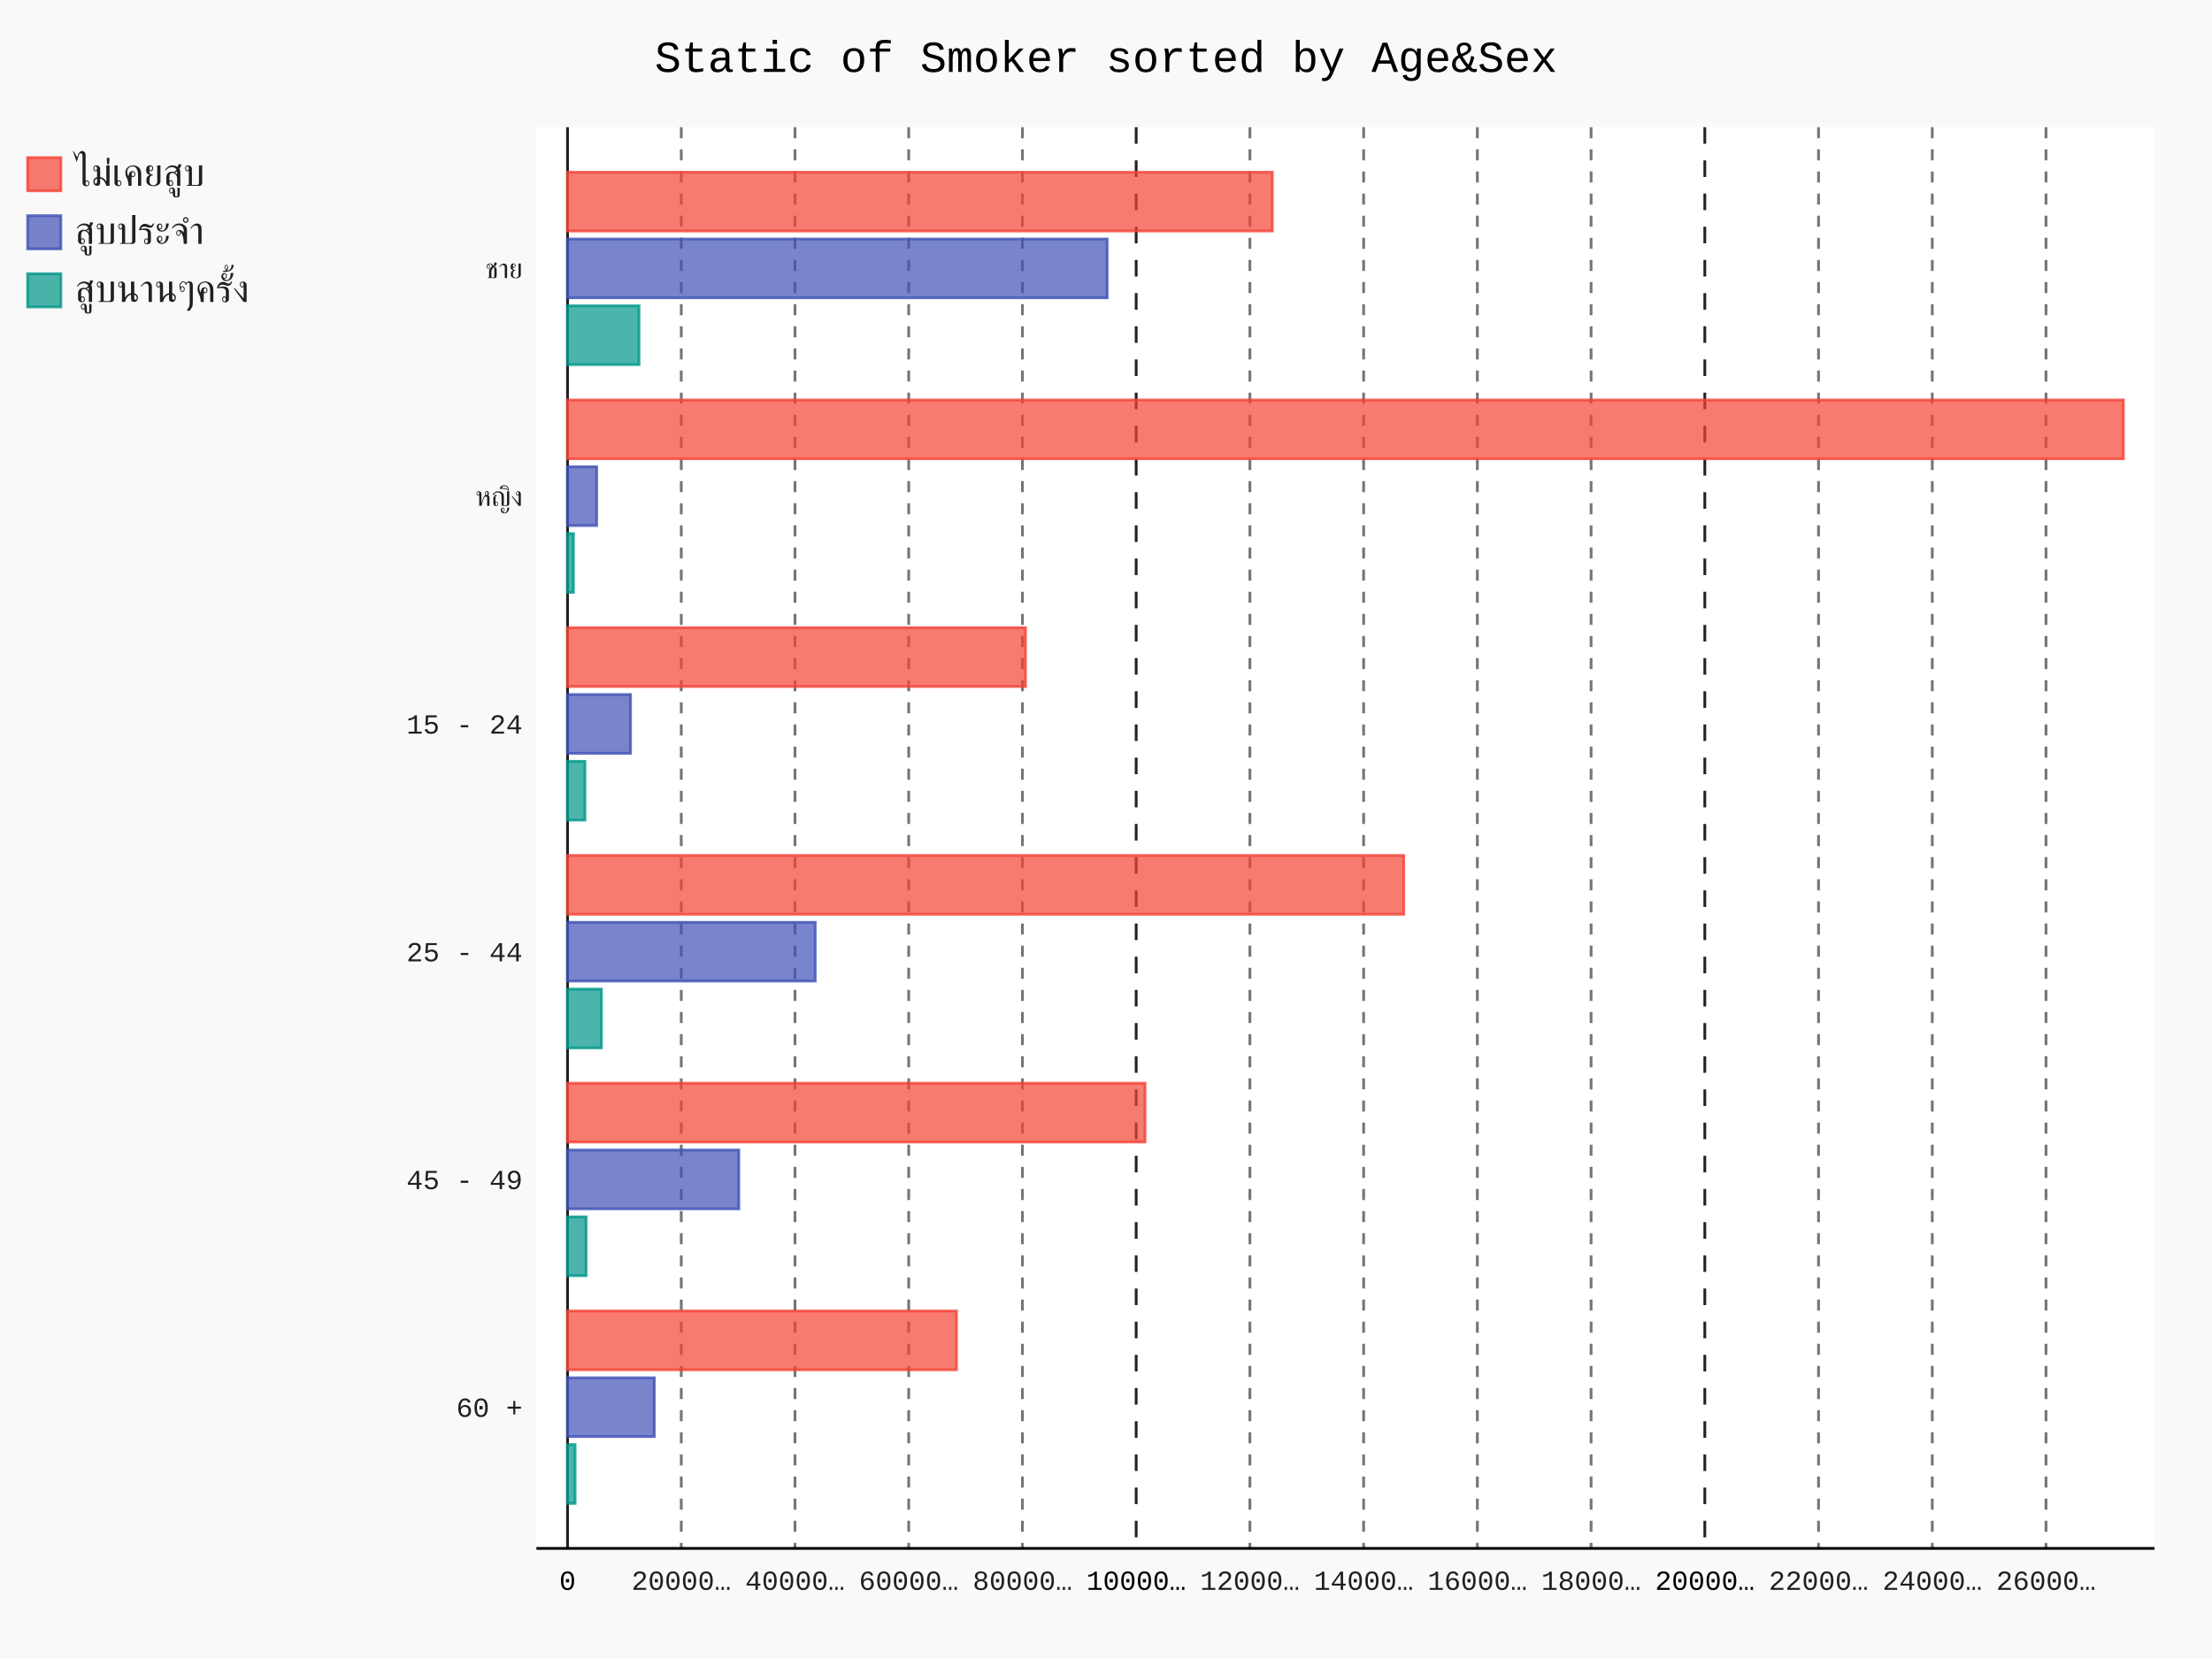
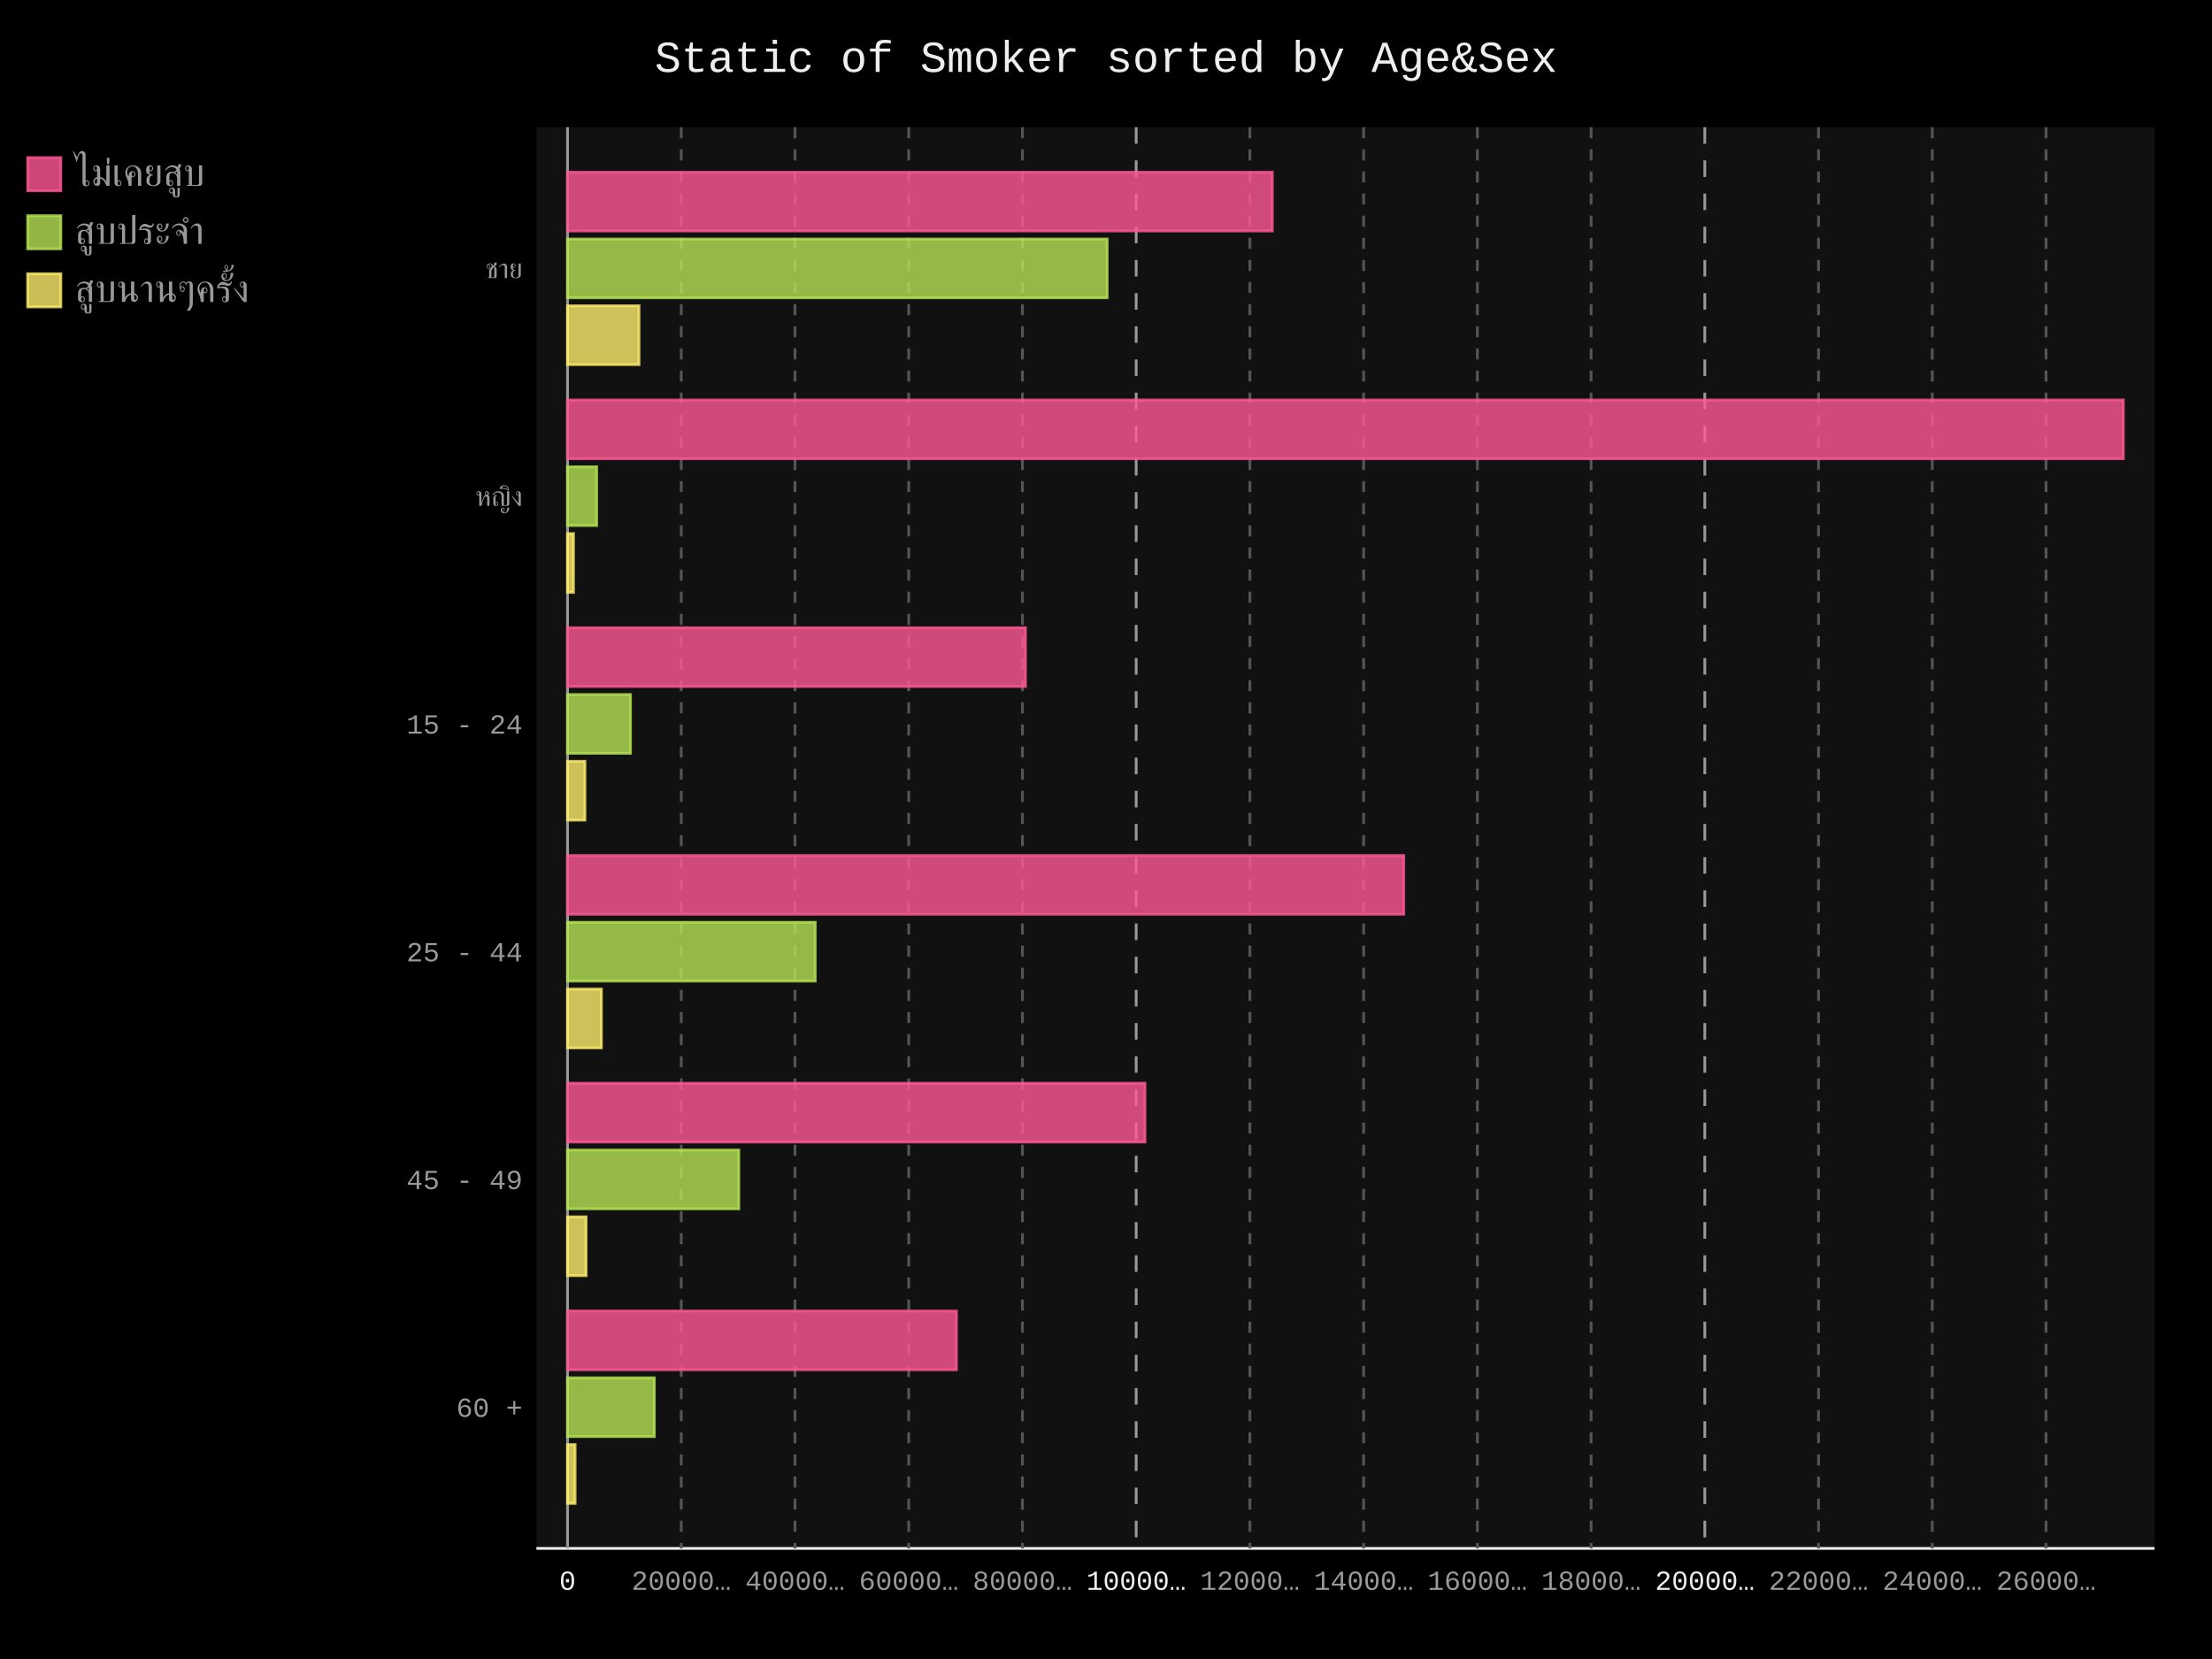
- <svg xmlns="http://www.w3.org/2000/svg" class="pygal-chart" id="chart-3b8929ec-4385-40ff-8553-2f615ef8c250" viewBox="0 0 800 600">
+ <svg xmlns="http://www.w3.org/2000/svg" class="pygal-chart" id="chart-80c941a6-c82c-41c1-b642-74e944ed5459" viewBox="0 0 800 600">
  <defs>
-     <style type="text/css">#chart-3b8929ec-4385-40ff-8553-2f615ef8c250{-webkit-user-select:none;-webkit-font-smoothing:antialiased;font-family:Consolas,"Liberation Mono",Menlo,Courier,monospace}#chart-3b8929ec-4385-40ff-8553-2f615ef8c250 .title{font-family:Consolas,"Liberation Mono",Menlo,Courier,monospace;font-size:16px}#chart-3b8929ec-4385-40ff-8553-2f615ef8c250 .legends .legend text{font-family:Consolas,"Liberation Mono",Menlo,Courier,monospace;font-size:14px}#chart-3b8929ec-4385-40ff-8553-2f615ef8c250 .axis text{font-family:Consolas,"Liberation Mono",Menlo,Courier,monospace;font-size:10px}#chart-3b8929ec-4385-40ff-8553-2f615ef8c250 .axis text.major{font-family:Consolas,"Liberation Mono",Menlo,Courier,monospace;font-size:10px}#chart-3b8929ec-4385-40ff-8553-2f615ef8c250 .text-overlay text.value{font-family:Consolas,"Liberation Mono",Menlo,Courier,monospace;font-size:16px}#chart-3b8929ec-4385-40ff-8553-2f615ef8c250 .text-overlay text.label{font-family:Consolas,"Liberation Mono",Menlo,Courier,monospace;font-size:10px}#chart-3b8929ec-4385-40ff-8553-2f615ef8c250 .tooltip{font-family:Consolas,"Liberation Mono",Menlo,Courier,monospace;font-size:14px}#chart-3b8929ec-4385-40ff-8553-2f615ef8c250 text.no_data{font-family:Consolas,"Liberation Mono",Menlo,Courier,monospace;font-size:64px}
- #chart-3b8929ec-4385-40ff-8553-2f615ef8c250{background-color:rgba(249,249,249,1)}#chart-3b8929ec-4385-40ff-8553-2f615ef8c250 path,#chart-3b8929ec-4385-40ff-8553-2f615ef8c250 line,#chart-3b8929ec-4385-40ff-8553-2f615ef8c250 rect,#chart-3b8929ec-4385-40ff-8553-2f615ef8c250 circle{-webkit-transition:150ms;-moz-transition:150ms;transition:150ms}#chart-3b8929ec-4385-40ff-8553-2f615ef8c250 .graph &gt; .background{fill:rgba(249,249,249,1)}#chart-3b8929ec-4385-40ff-8553-2f615ef8c250 .plot &gt; .background{fill:rgba(255,255,255,1)}#chart-3b8929ec-4385-40ff-8553-2f615ef8c250 .graph{fill:rgba(0,0,0,.87)}#chart-3b8929ec-4385-40ff-8553-2f615ef8c250 text.no_data{fill:rgba(0,0,0,1)}#chart-3b8929ec-4385-40ff-8553-2f615ef8c250 .title{fill:rgba(0,0,0,1)}#chart-3b8929ec-4385-40ff-8553-2f615ef8c250 .legends .legend text{fill:rgba(0,0,0,.87)}#chart-3b8929ec-4385-40ff-8553-2f615ef8c250 .legends .legend:hover text{fill:rgba(0,0,0,1)}#chart-3b8929ec-4385-40ff-8553-2f615ef8c250 .axis .line{stroke:rgba(0,0,0,1)}#chart-3b8929ec-4385-40ff-8553-2f615ef8c250 .axis .guide.line{stroke:rgba(0,0,0,.54)}#chart-3b8929ec-4385-40ff-8553-2f615ef8c250 .axis .major.line{stroke:rgba(0,0,0,.87)}#chart-3b8929ec-4385-40ff-8553-2f615ef8c250 .axis text.major{fill:rgba(0,0,0,1)}#chart-3b8929ec-4385-40ff-8553-2f615ef8c250 .axis.y .guides:hover .guide.line,#chart-3b8929ec-4385-40ff-8553-2f615ef8c250 .line-graph .axis.x .guides:hover .guide.line,#chart-3b8929ec-4385-40ff-8553-2f615ef8c250 .stackedline-graph .axis.x .guides:hover .guide.line,#chart-3b8929ec-4385-40ff-8553-2f615ef8c250 .xy-graph .axis.x .guides:hover .guide.line{stroke:rgba(0,0,0,1)}#chart-3b8929ec-4385-40ff-8553-2f615ef8c250 .axis .guides:hover text{fill:rgba(0,0,0,1)}#chart-3b8929ec-4385-40ff-8553-2f615ef8c250 .reactive{fill-opacity:.7;stroke-opacity:.8}#chart-3b8929ec-4385-40ff-8553-2f615ef8c250 .ci{stroke:rgba(0,0,0,.87)}#chart-3b8929ec-4385-40ff-8553-2f615ef8c250 .reactive.active,#chart-3b8929ec-4385-40ff-8553-2f615ef8c250 .active .reactive{fill-opacity:.8;stroke-opacity:.9;stroke-width:4}#chart-3b8929ec-4385-40ff-8553-2f615ef8c250 .ci .reactive.active{stroke-width:1.5}#chart-3b8929ec-4385-40ff-8553-2f615ef8c250 .series text{fill:rgba(0,0,0,1)}#chart-3b8929ec-4385-40ff-8553-2f615ef8c250 .tooltip rect{fill:rgba(255,255,255,1);stroke:rgba(0,0,0,1);-webkit-transition:opacity 150ms;-moz-transition:opacity 150ms;transition:opacity 150ms}#chart-3b8929ec-4385-40ff-8553-2f615ef8c250 .tooltip .label{fill:rgba(0,0,0,.87)}#chart-3b8929ec-4385-40ff-8553-2f615ef8c250 .tooltip .label{fill:rgba(0,0,0,.87)}#chart-3b8929ec-4385-40ff-8553-2f615ef8c250 .tooltip .legend{font-size:.8em;fill:rgba(0,0,0,.54)}#chart-3b8929ec-4385-40ff-8553-2f615ef8c250 .tooltip .x_label{font-size:.6em;fill:rgba(0,0,0,1)}#chart-3b8929ec-4385-40ff-8553-2f615ef8c250 .tooltip .xlink{font-size:.5em;text-decoration:underline}#chart-3b8929ec-4385-40ff-8553-2f615ef8c250 .tooltip .value{font-size:1.5em}#chart-3b8929ec-4385-40ff-8553-2f615ef8c250 .bound{font-size:.5em}#chart-3b8929ec-4385-40ff-8553-2f615ef8c250 .max-value{font-size:.75em;fill:rgba(0,0,0,.54)}#chart-3b8929ec-4385-40ff-8553-2f615ef8c250 .map-element{fill:rgba(255,255,255,1);stroke:rgba(0,0,0,.54) !important}#chart-3b8929ec-4385-40ff-8553-2f615ef8c250 .map-element .reactive{fill-opacity:inherit;stroke-opacity:inherit}#chart-3b8929ec-4385-40ff-8553-2f615ef8c250 .color-0,#chart-3b8929ec-4385-40ff-8553-2f615ef8c250 .color-0 a:visited{stroke:#F44336;fill:#F44336}#chart-3b8929ec-4385-40ff-8553-2f615ef8c250 .color-1,#chart-3b8929ec-4385-40ff-8553-2f615ef8c250 .color-1 a:visited{stroke:#3F51B5;fill:#3F51B5}#chart-3b8929ec-4385-40ff-8553-2f615ef8c250 .color-2,#chart-3b8929ec-4385-40ff-8553-2f615ef8c250 .color-2 a:visited{stroke:#009688;fill:#009688}#chart-3b8929ec-4385-40ff-8553-2f615ef8c250 .text-overlay .color-0 text{fill:black}#chart-3b8929ec-4385-40ff-8553-2f615ef8c250 .text-overlay .color-1 text{fill:black}#chart-3b8929ec-4385-40ff-8553-2f615ef8c250 .text-overlay .color-2 text{fill:black}
- #chart-3b8929ec-4385-40ff-8553-2f615ef8c250 text.no_data{text-anchor:middle}#chart-3b8929ec-4385-40ff-8553-2f615ef8c250 .guide.line{fill:none}#chart-3b8929ec-4385-40ff-8553-2f615ef8c250 .centered{text-anchor:middle}#chart-3b8929ec-4385-40ff-8553-2f615ef8c250 .title{text-anchor:middle}#chart-3b8929ec-4385-40ff-8553-2f615ef8c250 .legends .legend text{fill-opacity:1}#chart-3b8929ec-4385-40ff-8553-2f615ef8c250 .axis.x text{text-anchor:middle}#chart-3b8929ec-4385-40ff-8553-2f615ef8c250 .axis.x:not(.web) text[transform]{text-anchor:start}#chart-3b8929ec-4385-40ff-8553-2f615ef8c250 .axis.x:not(.web) text[transform].backwards{text-anchor:end}#chart-3b8929ec-4385-40ff-8553-2f615ef8c250 .axis.y text{text-anchor:end}#chart-3b8929ec-4385-40ff-8553-2f615ef8c250 .axis.y text[transform].backwards{text-anchor:start}#chart-3b8929ec-4385-40ff-8553-2f615ef8c250 .axis.y2 text{text-anchor:start}#chart-3b8929ec-4385-40ff-8553-2f615ef8c250 .axis.y2 text[transform].backwards{text-anchor:end}#chart-3b8929ec-4385-40ff-8553-2f615ef8c250 .axis .guide.line{stroke-dasharray:4,4}#chart-3b8929ec-4385-40ff-8553-2f615ef8c250 .axis .major.guide.line{stroke-dasharray:6,6}#chart-3b8929ec-4385-40ff-8553-2f615ef8c250 .horizontal .axis.y .guide.line,#chart-3b8929ec-4385-40ff-8553-2f615ef8c250 .horizontal .axis.y2 .guide.line,#chart-3b8929ec-4385-40ff-8553-2f615ef8c250 .vertical .axis.x .guide.line{opacity:0}#chart-3b8929ec-4385-40ff-8553-2f615ef8c250 .horizontal .axis.always_show .guide.line,#chart-3b8929ec-4385-40ff-8553-2f615ef8c250 .vertical .axis.always_show .guide.line{opacity:1 !important}#chart-3b8929ec-4385-40ff-8553-2f615ef8c250 .axis.y .guides:hover .guide.line,#chart-3b8929ec-4385-40ff-8553-2f615ef8c250 .axis.y2 .guides:hover .guide.line,#chart-3b8929ec-4385-40ff-8553-2f615ef8c250 .axis.x .guides:hover .guide.line{opacity:1}#chart-3b8929ec-4385-40ff-8553-2f615ef8c250 .axis .guides:hover text{opacity:1}#chart-3b8929ec-4385-40ff-8553-2f615ef8c250 .nofill{fill:none}#chart-3b8929ec-4385-40ff-8553-2f615ef8c250 .subtle-fill{fill-opacity:.2}#chart-3b8929ec-4385-40ff-8553-2f615ef8c250 .dot{stroke-width:1px;fill-opacity:1}#chart-3b8929ec-4385-40ff-8553-2f615ef8c250 .dot.active{stroke-width:5px}#chart-3b8929ec-4385-40ff-8553-2f615ef8c250 .dot.negative{fill:transparent}#chart-3b8929ec-4385-40ff-8553-2f615ef8c250 text,#chart-3b8929ec-4385-40ff-8553-2f615ef8c250 tspan{stroke:none !important}#chart-3b8929ec-4385-40ff-8553-2f615ef8c250 .series text.active{opacity:1}#chart-3b8929ec-4385-40ff-8553-2f615ef8c250 .tooltip rect{fill-opacity:.95;stroke-width:.5}#chart-3b8929ec-4385-40ff-8553-2f615ef8c250 .tooltip text{fill-opacity:1}#chart-3b8929ec-4385-40ff-8553-2f615ef8c250 .showable{visibility:hidden}#chart-3b8929ec-4385-40ff-8553-2f615ef8c250 .showable.shown{visibility:visible}#chart-3b8929ec-4385-40ff-8553-2f615ef8c250 .gauge-background{fill:rgba(229,229,229,1);stroke:none}#chart-3b8929ec-4385-40ff-8553-2f615ef8c250 .bg-lines{stroke:rgba(249,249,249,1);stroke-width:2px}</style>
+     <style type="text/css">#chart-80c941a6-c82c-41c1-b642-74e944ed5459{-webkit-user-select:none;-webkit-font-smoothing:antialiased;font-family:Consolas,"Liberation Mono",Menlo,Courier,monospace}#chart-80c941a6-c82c-41c1-b642-74e944ed5459 .title{font-family:Consolas,"Liberation Mono",Menlo,Courier,monospace;font-size:16px}#chart-80c941a6-c82c-41c1-b642-74e944ed5459 .legends .legend text{font-family:Consolas,"Liberation Mono",Menlo,Courier,monospace;font-size:14px}#chart-80c941a6-c82c-41c1-b642-74e944ed5459 .axis text{font-family:Consolas,"Liberation Mono",Menlo,Courier,monospace;font-size:10px}#chart-80c941a6-c82c-41c1-b642-74e944ed5459 .axis text.major{font-family:Consolas,"Liberation Mono",Menlo,Courier,monospace;font-size:10px}#chart-80c941a6-c82c-41c1-b642-74e944ed5459 .text-overlay text.value{font-family:Consolas,"Liberation Mono",Menlo,Courier,monospace;font-size:16px}#chart-80c941a6-c82c-41c1-b642-74e944ed5459 .text-overlay text.label{font-family:Consolas,"Liberation Mono",Menlo,Courier,monospace;font-size:10px}#chart-80c941a6-c82c-41c1-b642-74e944ed5459 .tooltip{font-family:Consolas,"Liberation Mono",Menlo,Courier,monospace;font-size:14px}#chart-80c941a6-c82c-41c1-b642-74e944ed5459 text.no_data{font-family:Consolas,"Liberation Mono",Menlo,Courier,monospace;font-size:64px}
+ #chart-80c941a6-c82c-41c1-b642-74e944ed5459{background-color:black}#chart-80c941a6-c82c-41c1-b642-74e944ed5459 path,#chart-80c941a6-c82c-41c1-b642-74e944ed5459 line,#chart-80c941a6-c82c-41c1-b642-74e944ed5459 rect,#chart-80c941a6-c82c-41c1-b642-74e944ed5459 circle{-webkit-transition:250ms;-moz-transition:250ms;transition:250ms}#chart-80c941a6-c82c-41c1-b642-74e944ed5459 .graph &gt; .background{fill:black}#chart-80c941a6-c82c-41c1-b642-74e944ed5459 .plot &gt; .background{fill:#111}#chart-80c941a6-c82c-41c1-b642-74e944ed5459 .graph{fill:#999}#chart-80c941a6-c82c-41c1-b642-74e944ed5459 text.no_data{fill:#eee}#chart-80c941a6-c82c-41c1-b642-74e944ed5459 .title{fill:#eee}#chart-80c941a6-c82c-41c1-b642-74e944ed5459 .legends .legend text{fill:#999}#chart-80c941a6-c82c-41c1-b642-74e944ed5459 .legends .legend:hover text{fill:#eee}#chart-80c941a6-c82c-41c1-b642-74e944ed5459 .axis .line{stroke:#eee}#chart-80c941a6-c82c-41c1-b642-74e944ed5459 .axis .guide.line{stroke:#555}#chart-80c941a6-c82c-41c1-b642-74e944ed5459 .axis .major.line{stroke:#999}#chart-80c941a6-c82c-41c1-b642-74e944ed5459 .axis text.major{fill:#eee}#chart-80c941a6-c82c-41c1-b642-74e944ed5459 .axis.y .guides:hover .guide.line,#chart-80c941a6-c82c-41c1-b642-74e944ed5459 .line-graph .axis.x .guides:hover .guide.line,#chart-80c941a6-c82c-41c1-b642-74e944ed5459 .stackedline-graph .axis.x .guides:hover .guide.line,#chart-80c941a6-c82c-41c1-b642-74e944ed5459 .xy-graph .axis.x .guides:hover .guide.line{stroke:#eee}#chart-80c941a6-c82c-41c1-b642-74e944ed5459 .axis .guides:hover text{fill:#eee}#chart-80c941a6-c82c-41c1-b642-74e944ed5459 .reactive{fill-opacity:.8;stroke-opacity:.8}#chart-80c941a6-c82c-41c1-b642-74e944ed5459 .ci{stroke:#999}#chart-80c941a6-c82c-41c1-b642-74e944ed5459 .reactive.active,#chart-80c941a6-c82c-41c1-b642-74e944ed5459 .active .reactive{fill-opacity:.4;stroke-opacity:.9;stroke-width:4}#chart-80c941a6-c82c-41c1-b642-74e944ed5459 .ci .reactive.active{stroke-width:1.5}#chart-80c941a6-c82c-41c1-b642-74e944ed5459 .series text{fill:#eee}#chart-80c941a6-c82c-41c1-b642-74e944ed5459 .tooltip rect{fill:#111;stroke:#eee;-webkit-transition:opacity 250ms;-moz-transition:opacity 250ms;transition:opacity 250ms}#chart-80c941a6-c82c-41c1-b642-74e944ed5459 .tooltip .label{fill:#999}#chart-80c941a6-c82c-41c1-b642-74e944ed5459 .tooltip .label{fill:#999}#chart-80c941a6-c82c-41c1-b642-74e944ed5459 .tooltip .legend{font-size:.8em;fill:#555}#chart-80c941a6-c82c-41c1-b642-74e944ed5459 .tooltip .x_label{font-size:.6em;fill:#eee}#chart-80c941a6-c82c-41c1-b642-74e944ed5459 .tooltip .xlink{font-size:.5em;text-decoration:underline}#chart-80c941a6-c82c-41c1-b642-74e944ed5459 .tooltip .value{font-size:1.5em}#chart-80c941a6-c82c-41c1-b642-74e944ed5459 .bound{font-size:.5em}#chart-80c941a6-c82c-41c1-b642-74e944ed5459 .max-value{font-size:.75em;fill:#555}#chart-80c941a6-c82c-41c1-b642-74e944ed5459 .map-element{fill:#111;stroke:#555 !important}#chart-80c941a6-c82c-41c1-b642-74e944ed5459 .map-element .reactive{fill-opacity:inherit;stroke-opacity:inherit}#chart-80c941a6-c82c-41c1-b642-74e944ed5459 .color-0,#chart-80c941a6-c82c-41c1-b642-74e944ed5459 .color-0 a:visited{stroke:#ff5995;fill:#ff5995}#chart-80c941a6-c82c-41c1-b642-74e944ed5459 .color-1,#chart-80c941a6-c82c-41c1-b642-74e944ed5459 .color-1 a:visited{stroke:#b6e354;fill:#b6e354}#chart-80c941a6-c82c-41c1-b642-74e944ed5459 .color-2,#chart-80c941a6-c82c-41c1-b642-74e944ed5459 .color-2 a:visited{stroke:#feed6c;fill:#feed6c}#chart-80c941a6-c82c-41c1-b642-74e944ed5459 .text-overlay .color-0 text{fill:black}#chart-80c941a6-c82c-41c1-b642-74e944ed5459 .text-overlay .color-1 text{fill:black}#chart-80c941a6-c82c-41c1-b642-74e944ed5459 .text-overlay .color-2 text{fill:black}
+ #chart-80c941a6-c82c-41c1-b642-74e944ed5459 text.no_data{text-anchor:middle}#chart-80c941a6-c82c-41c1-b642-74e944ed5459 .guide.line{fill:none}#chart-80c941a6-c82c-41c1-b642-74e944ed5459 .centered{text-anchor:middle}#chart-80c941a6-c82c-41c1-b642-74e944ed5459 .title{text-anchor:middle}#chart-80c941a6-c82c-41c1-b642-74e944ed5459 .legends .legend text{fill-opacity:1}#chart-80c941a6-c82c-41c1-b642-74e944ed5459 .axis.x text{text-anchor:middle}#chart-80c941a6-c82c-41c1-b642-74e944ed5459 .axis.x:not(.web) text[transform]{text-anchor:start}#chart-80c941a6-c82c-41c1-b642-74e944ed5459 .axis.x:not(.web) text[transform].backwards{text-anchor:end}#chart-80c941a6-c82c-41c1-b642-74e944ed5459 .axis.y text{text-anchor:end}#chart-80c941a6-c82c-41c1-b642-74e944ed5459 .axis.y text[transform].backwards{text-anchor:start}#chart-80c941a6-c82c-41c1-b642-74e944ed5459 .axis.y2 text{text-anchor:start}#chart-80c941a6-c82c-41c1-b642-74e944ed5459 .axis.y2 text[transform].backwards{text-anchor:end}#chart-80c941a6-c82c-41c1-b642-74e944ed5459 .axis .guide.line{stroke-dasharray:4,4}#chart-80c941a6-c82c-41c1-b642-74e944ed5459 .axis .major.guide.line{stroke-dasharray:6,6}#chart-80c941a6-c82c-41c1-b642-74e944ed5459 .horizontal .axis.y .guide.line,#chart-80c941a6-c82c-41c1-b642-74e944ed5459 .horizontal .axis.y2 .guide.line,#chart-80c941a6-c82c-41c1-b642-74e944ed5459 .vertical .axis.x .guide.line{opacity:0}#chart-80c941a6-c82c-41c1-b642-74e944ed5459 .horizontal .axis.always_show .guide.line,#chart-80c941a6-c82c-41c1-b642-74e944ed5459 .vertical .axis.always_show .guide.line{opacity:1 !important}#chart-80c941a6-c82c-41c1-b642-74e944ed5459 .axis.y .guides:hover .guide.line,#chart-80c941a6-c82c-41c1-b642-74e944ed5459 .axis.y2 .guides:hover .guide.line,#chart-80c941a6-c82c-41c1-b642-74e944ed5459 .axis.x .guides:hover .guide.line{opacity:1}#chart-80c941a6-c82c-41c1-b642-74e944ed5459 .axis .guides:hover text{opacity:1}#chart-80c941a6-c82c-41c1-b642-74e944ed5459 .nofill{fill:none}#chart-80c941a6-c82c-41c1-b642-74e944ed5459 .subtle-fill{fill-opacity:.2}#chart-80c941a6-c82c-41c1-b642-74e944ed5459 .dot{stroke-width:1px;fill-opacity:1}#chart-80c941a6-c82c-41c1-b642-74e944ed5459 .dot.active{stroke-width:5px}#chart-80c941a6-c82c-41c1-b642-74e944ed5459 .dot.negative{fill:transparent}#chart-80c941a6-c82c-41c1-b642-74e944ed5459 text,#chart-80c941a6-c82c-41c1-b642-74e944ed5459 tspan{stroke:none !important}#chart-80c941a6-c82c-41c1-b642-74e944ed5459 .series text.active{opacity:1}#chart-80c941a6-c82c-41c1-b642-74e944ed5459 .tooltip rect{fill-opacity:.95;stroke-width:.5}#chart-80c941a6-c82c-41c1-b642-74e944ed5459 .tooltip text{fill-opacity:1}#chart-80c941a6-c82c-41c1-b642-74e944ed5459 .showable{visibility:hidden}#chart-80c941a6-c82c-41c1-b642-74e944ed5459 .showable.shown{visibility:visible}#chart-80c941a6-c82c-41c1-b642-74e944ed5459 .gauge-background{fill:rgba(229,229,229,1);stroke:none}#chart-80c941a6-c82c-41c1-b642-74e944ed5459 .bg-lines{stroke:black;stroke-width:2px}</style>
  </defs>
  <g class="graph horizontalbar-graph horizontal">
    <rect class="background" height="600" width="800" x="0" y="0" />
    <g class="plot" transform="translate(194, 46)">
      <rect class="background" height="514" width="585.2" x="0" y="0" />
      <g class="axis y">
        <path class="line" d="M0 514 h585.2" />
        <g class="guides">
          <path class="guide line" d="M0 462.929 h585.2" />
          <text class="" x="-5" y="466.429">60 +</text>
        </g>
        <g class="guides">
          <path class="guide line" d="M0 380.558 h585.2" />
          <text class="" x="-5" y="384.058">45 - 49</text>
        </g>
        <g class="guides">
          <path class="guide line" d="M0 298.186 h585.2" />
          <text class="" x="-5" y="301.686">25 - 44</text>
        </g>
        <g class="guides">
          <path class="guide line" d="M0 215.814 h585.2" />
          <text class="" x="-5" y="219.314">15 - 24</text>
        </g>
        <g class="guides">
          <path class="guide line" d="M0 133.442 h585.2" />
          <text class="" x="-5" y="136.942">หญิง</text>
        </g>
        <g class="guides">
          <path class="guide line" d="M0 51.071 h585.2" />
          <text class="" x="-5" y="54.571">ชาย</text>
        </g>
      </g>
      <g class="axis x">
        <g class="guides">
          <path class="axis major line" d="M11.254 0 v514" />
          <text class="major" x="11.254" y="529.0">0</text>
        </g>
        <g class="guides">
          <path class="guide line" d="M52.385 0 v514" />
          <text class="" x="52.385" y="529.0">20000…</text>
        </g>
        <g class="guides">
          <path class="guide line" d="M93.517 0 v514" />
          <text class="" x="93.517" y="529.0">40000…</text>
        </g>
        <g class="guides">
          <path class="guide line" d="M134.648 0 v514" />
          <text class="" x="134.648" y="529.0">60000…</text>
        </g>
        <g class="guides">
          <path class="guide line" d="M175.78 0 v514" />
          <text class="" x="175.78" y="529.0">80000…</text>
        </g>
        <g class="guides">
          <path class="major guide line" d="M216.911 0 v514" />
          <text class="major" x="216.911" y="529.0">10000…</text>
        </g>
        <g class="guides">
          <path class="guide line" d="M258.043 0 v514" />
          <text class="" x="258.043" y="529.0">12000…</text>
        </g>
        <g class="guides">
          <path class="guide line" d="M299.174 0 v514" />
          <text class="" x="299.174" y="529.0">14000…</text>
        </g>
        <g class="guides">
          <path class="guide line" d="M340.306 0 v514" />
          <text class="" x="340.306" y="529.0">16000…</text>
        </g>
        <g class="guides">
          <path class="guide line" d="M381.437 0 v514" />
          <text class="" x="381.437" y="529.0">18000…</text>
        </g>
        <g class="guides">
          <path class="major guide line" d="M422.569 0 v514" />
          <text class="major" x="422.569" y="529.0">20000…</text>
        </g>
        <g class="guides">
          <path class="guide line" d="M463.7 0 v514" />
          <text class="" x="463.7" y="529.0">22000…</text>
        </g>
        <g class="guides">
          <path class="guide line" d="M504.831 0 v514" />
          <text class="" x="504.831" y="529.0">24000…</text>
        </g>
        <g class="guides">
          <path class="guide line" d="M545.963 0 v514" />
          <text class="" x="545.963" y="529.0">26000…</text>
        </g>
      </g>
      <g class="series serie-2 color-2">
        <g class="bars">
          <g class="bar">
            <rect class="rect reactive tooltip-trigger" height="21.263" rx="0" ry="0" width="2.733" x="11.254" y="476.46" />
          </g>
          <g class="bar">
            <rect class="rect reactive tooltip-trigger" height="21.263" rx="0" ry="0" width="6.711" x="11.254" y="394.089" />
          </g>
          <g class="bar">
            <rect class="rect reactive tooltip-trigger" height="21.263" rx="0" ry="0" width="12.249" x="11.254" y="311.717" />
          </g>
          <g class="bar">
            <rect class="rect reactive tooltip-trigger" height="21.263" rx="0" ry="0" width="6.295" x="11.254" y="229.345" />
          </g>
          <g class="bar">
            <rect class="rect reactive tooltip-trigger" height="21.263" rx="0" ry="0" width="2.142" x="11.254" y="146.973" />
          </g>
          <g class="bar">
            <rect class="rect reactive tooltip-trigger" height="21.263" rx="0" ry="0" width="25.847" x="11.254" y="64.601" />
          </g>
        </g>
      </g>
      <g class="series serie-1 color-1">
        <g class="bars">
          <g class="bar">
            <rect class="rect reactive tooltip-trigger" height="21.263" rx="0" ry="0" width="31.395" x="11.254" y="452.298" />
          </g>
          <g class="bar">
            <rect class="rect reactive tooltip-trigger" height="21.263" rx="0" ry="0" width="61.947" x="11.254" y="369.926" />
          </g>
          <g class="bar">
            <rect class="rect reactive tooltip-trigger" height="21.263" rx="0" ry="0" width="89.588" x="11.254" y="287.554" />
          </g>
          <g class="bar">
            <rect class="rect reactive tooltip-trigger" height="21.263" rx="0" ry="0" width="22.779" x="11.254" y="205.183" />
          </g>
          <g class="bar">
            <rect class="rect reactive tooltip-trigger" height="21.263" rx="0" ry="0" width="10.54" x="11.254" y="122.811" />
          </g>
          <g class="bar">
            <rect class="rect reactive tooltip-trigger" height="21.263" rx="0" ry="0" width="195.17" x="11.254" y="40.439" />
          </g>
        </g>
      </g>
      <g class="series serie-0 color-0">
        <g class="bars">
          <g class="bar">
            <rect class="rect reactive tooltip-trigger" height="21.263" rx="0" ry="0" width="140.675" x="11.254" y="428.136" />
          </g>
          <g class="bar">
            <rect class="rect reactive tooltip-trigger" height="21.263" rx="0" ry="0" width="208.854" x="11.254" y="345.764" />
          </g>
          <g class="bar">
            <rect class="rect reactive tooltip-trigger" height="21.263" rx="0" ry="0" width="302.436" x="11.254" y="263.392" />
          </g>
          <g class="bar">
            <rect class="rect reactive tooltip-trigger" height="21.263" rx="0" ry="0" width="165.636" x="11.254" y="181.02" />
          </g>
          <g class="bar">
            <rect class="rect reactive tooltip-trigger" height="21.263" rx="0" ry="0" width="562.692" x="11.254" y="98.648" />
          </g>
          <g class="bar">
            <rect class="rect reactive tooltip-trigger" height="21.263" rx="0" ry="0" width="254.909" x="11.254" y="16.277" />
          </g>
        </g>
      </g>
    </g>
    <g class="titles">
      <text class="title plot_title" x="400.0" y="26">Static of Smoker sorted by Age&amp;Sex</text>
    </g>
    <g class="plot overlay" transform="translate(194, 46)">
      <g class="series serie-2 color-2" />
      <g class="series serie-1 color-1" />
      <g class="series serie-0 color-0" />
    </g>
    <g class="plot text-overlay" transform="translate(194, 46)">
      <g class="series serie-2 color-2" />
      <g class="series serie-1 color-1" />
      <g class="series serie-0 color-0" />
    </g>
    <g class="plot tooltip-overlay" transform="translate(194, 46)">
      <g class="tooltip" style="opacity: 0" transform="translate(0 0)">
        <rect class="tooltip-box" height="0" rx="0" ry="0" width="0" />
        <g class="text" />
      </g>
    </g>
    <g class="legends" transform="translate(10, 56)">
      <g class="legend reactive activate-serie" id="activate-serie-0">
        <rect class="color-0 reactive" height="12" width="12" x="0.0" y="1.0" />
        <text x="17.0" y="11.2">ไม่เคยสูบ</text>
      </g>
      <g class="legend reactive activate-serie" id="activate-serie-1">
        <rect class="color-1 reactive" height="12" width="12" x="0.0" y="22.0" />
        <text x="17.0" y="32.2">สูบประจำ</text>
      </g>
      <g class="legend reactive activate-serie" id="activate-serie-2">
        <rect class="color-2 reactive" height="12" width="12" x="0.0" y="43.0" />
        <text x="17.0" y="53.2">สูบนานๆครั้ง</text>
      </g>
    </g>
    <g class="legends" transform="translate(790, 56)" />
  </g>
</svg>
